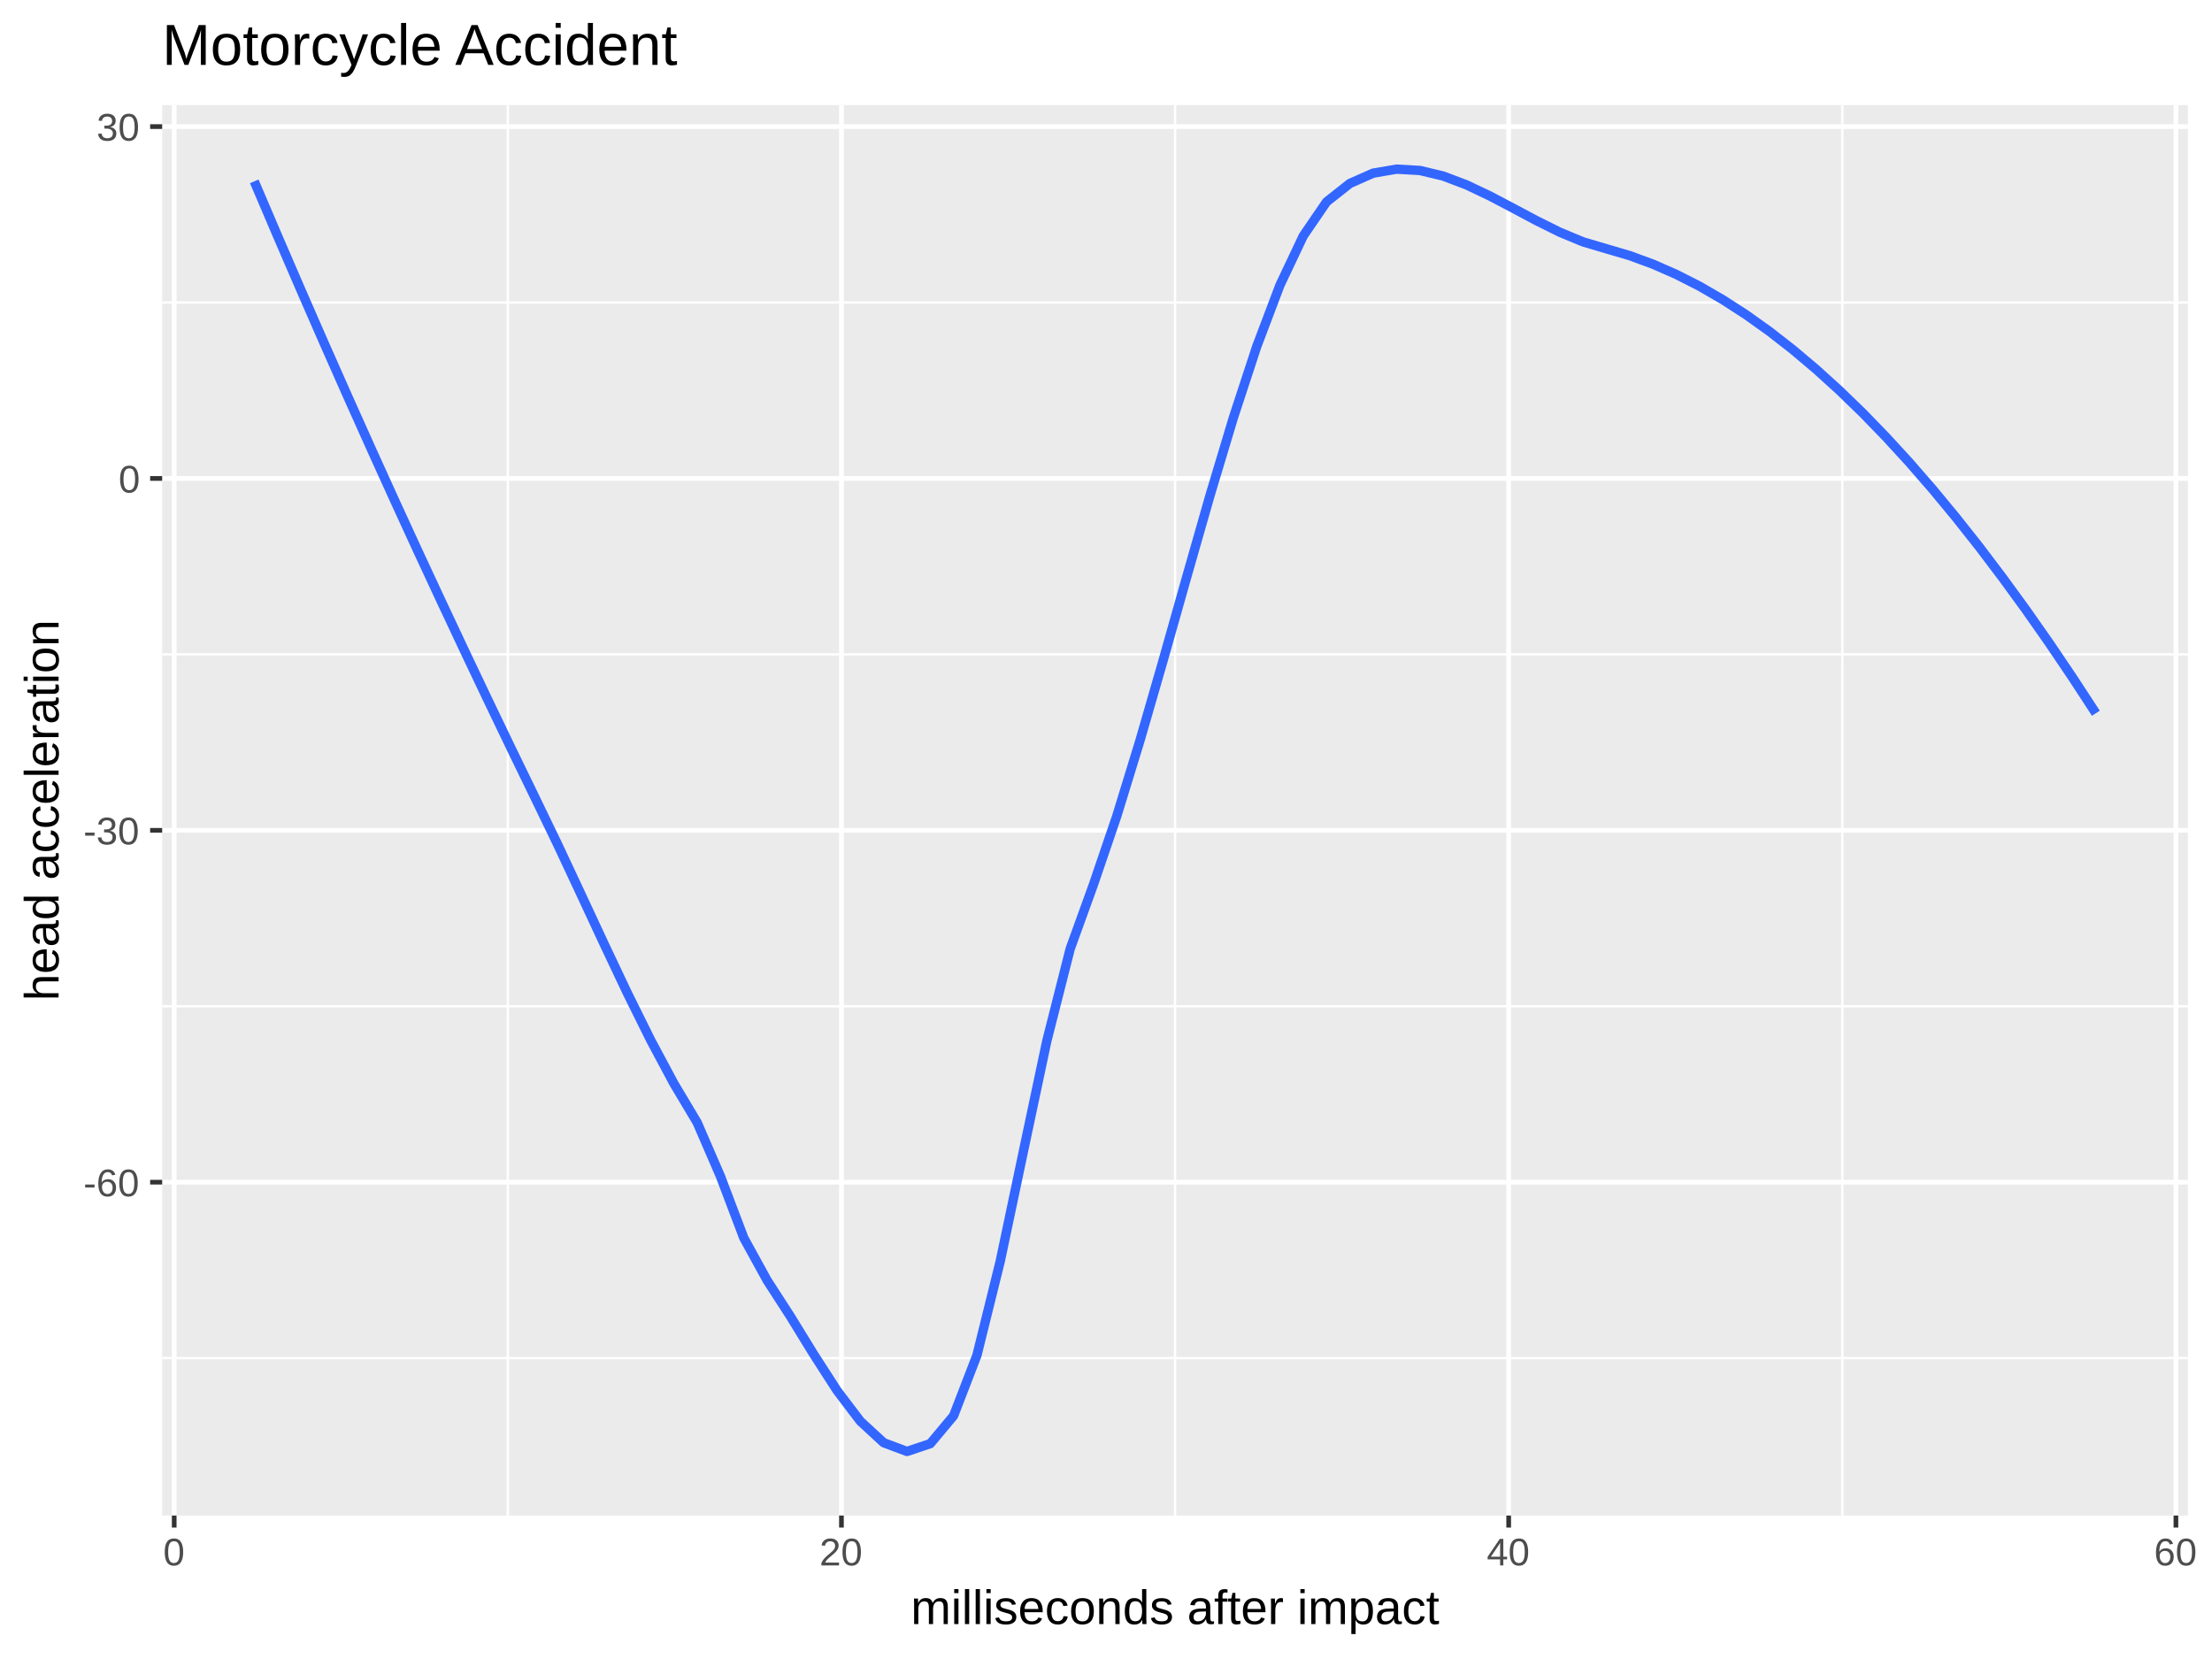
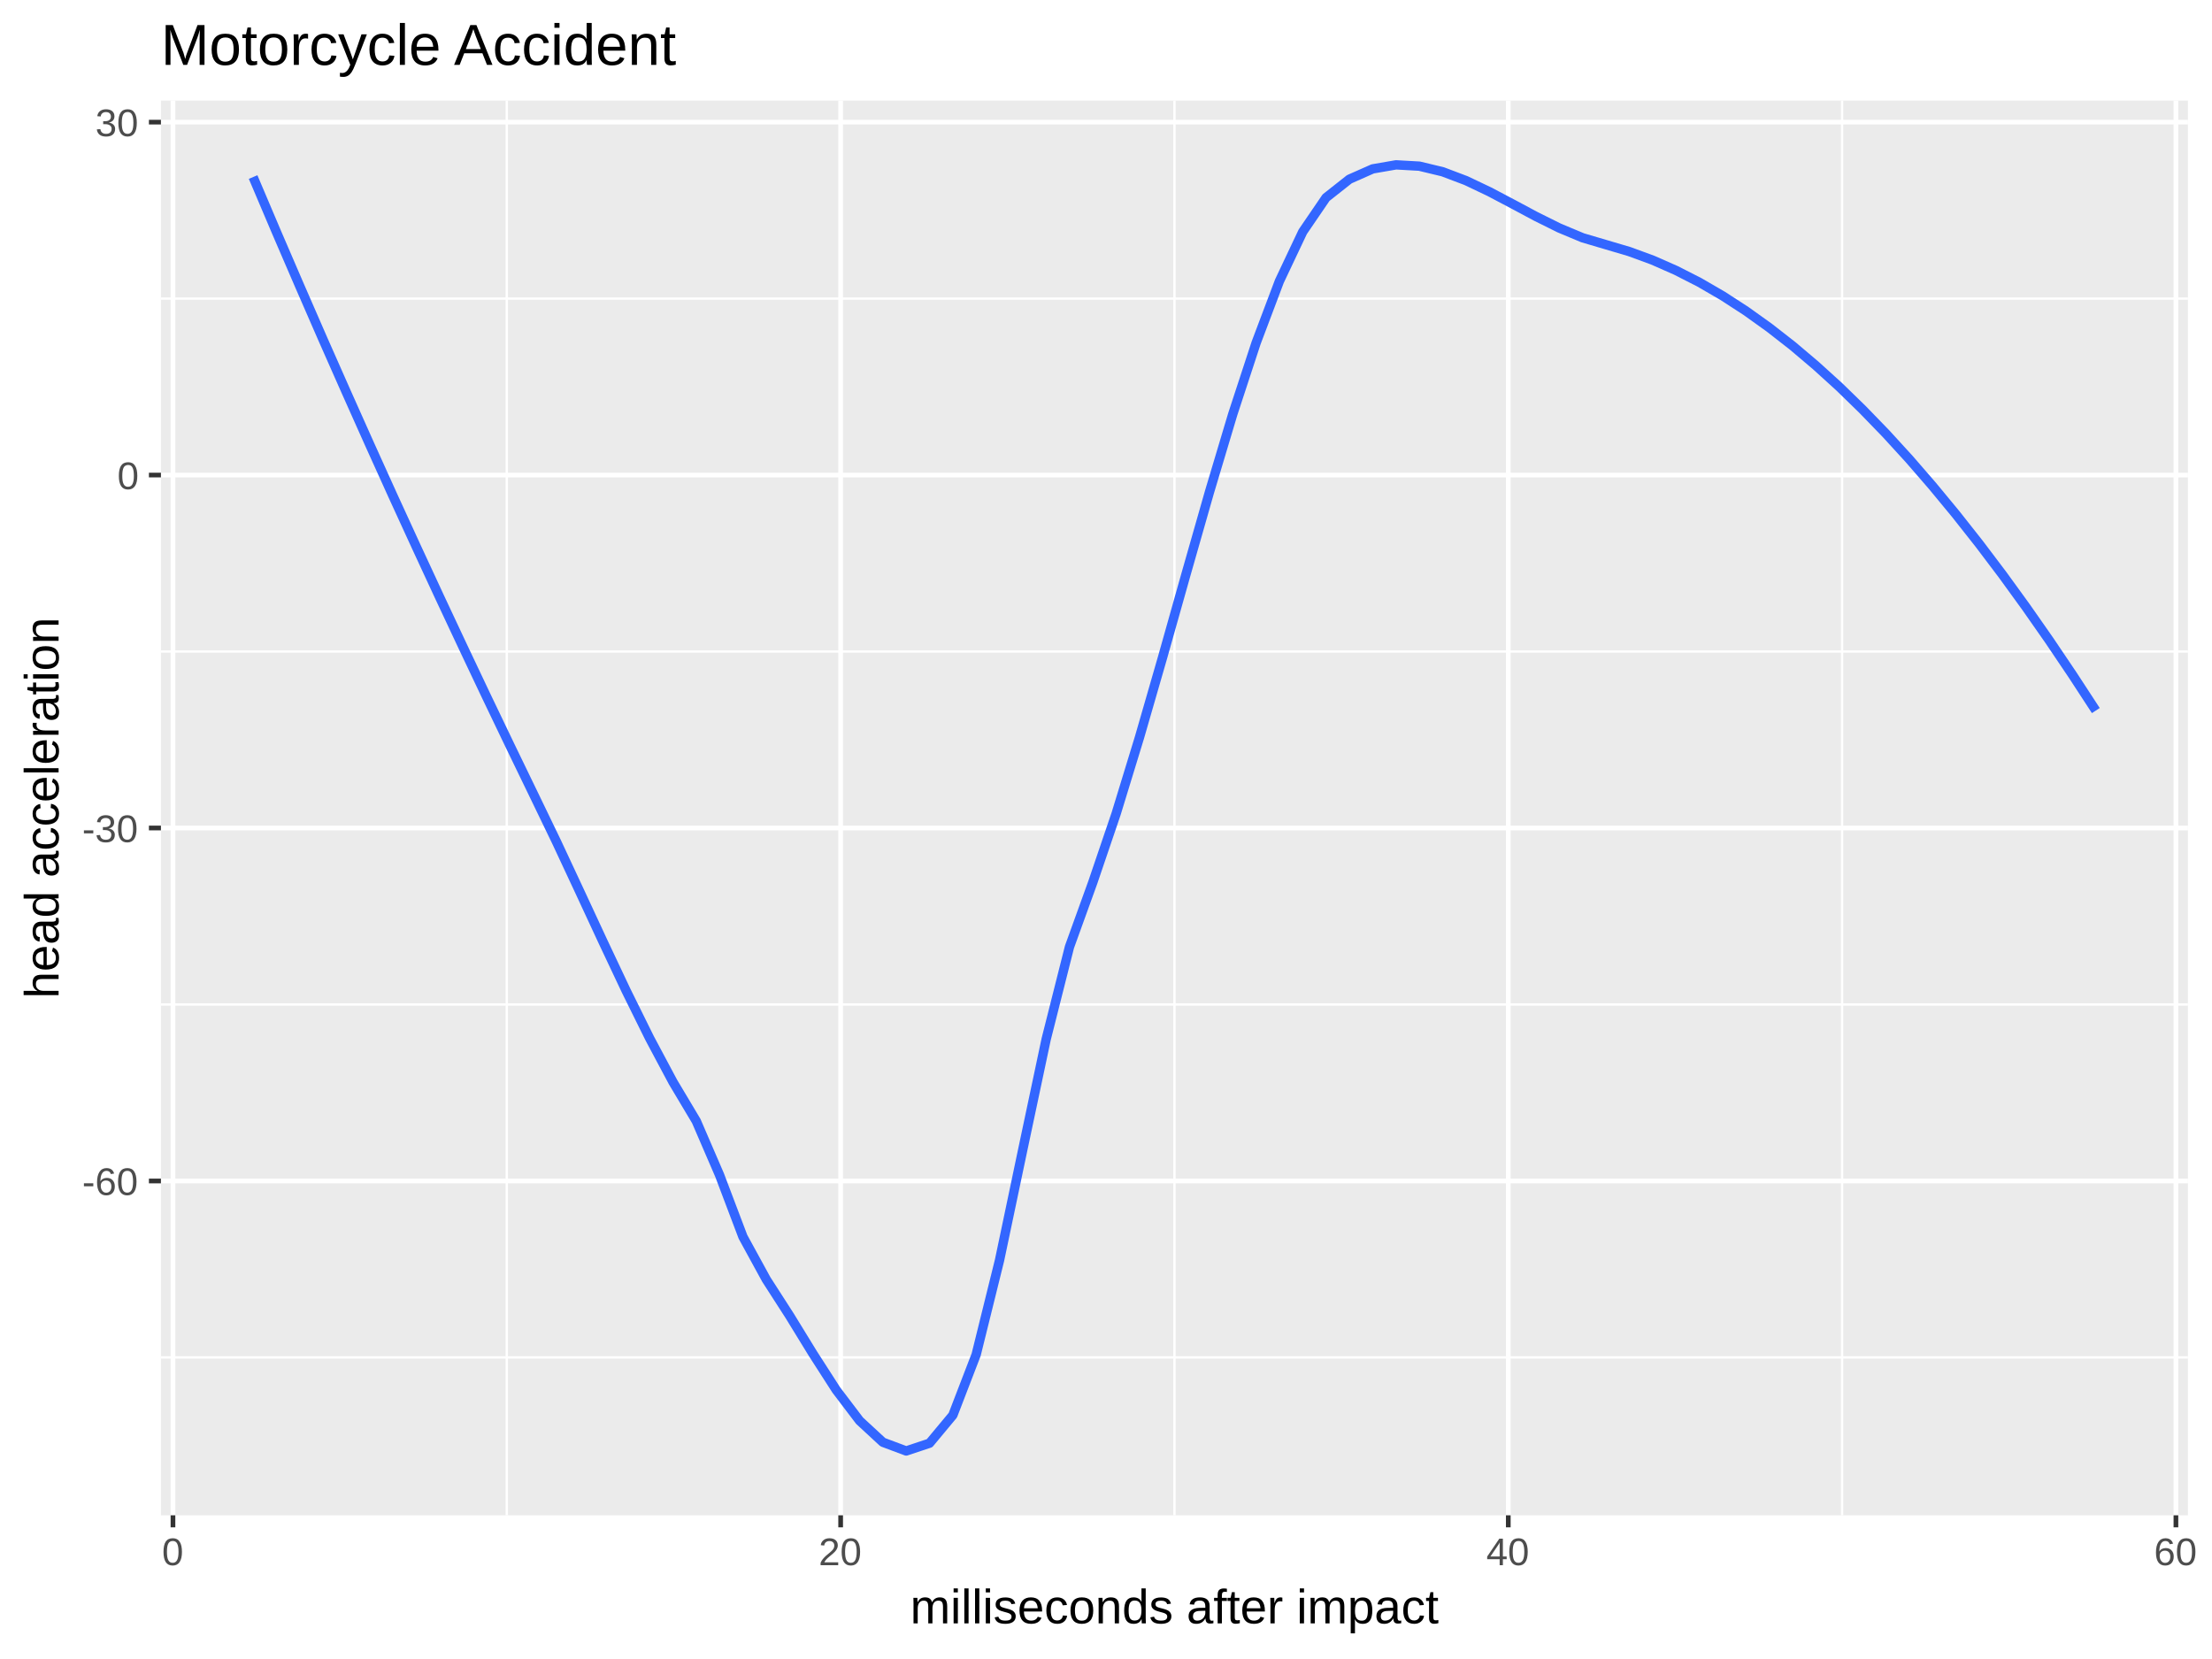
<svg xmlns="http://www.w3.org/2000/svg" viewBox="0 0 504.00 378.00">
  <defs>
    <style type="text/css">
    line, polyline, path, rect, circle {
      fill: none;
      stroke: #000000;
      stroke-linecap: round;
      stroke-linejoin: round;
      stroke-miterlimit: 10.00;
    }
  </style>
  </defs>
  <rect width="100%" height="100%" style="stroke: none; fill: none;" />
-   <rect x="0.00" y="0.00" width="504.00" height="378.00" style="stroke-width: 1.07; stroke: #FFFFFF; fill: #FFFFFF;" />
+   <rect x="0.00" y="-0.00" width="504.00" height="378.00" style="stroke-width: 1.07; stroke: #FFFFFF; fill: #FFFFFF;" />
  <defs>
-     <clipPath id="cpMzYuOTUzMnw0OTguNTIxfDM0NS4zMTN8MjMuOTM1Mw==">
-       <rect x="36.95" y="23.94" width="461.57" height="321.38" />
+     <clipPath id="cpMzYuNjczNXw0OTguNTIxfDM0NS4yNTd8MjIuOTExNA==">
+       <rect x="36.67" y="22.91" width="461.85" height="322.35" />
    </clipPath>
  </defs>
-   <rect x="36.95" y="23.94" width="461.57" height="321.38" style="stroke-width: 1.07; stroke: none; fill: #EBEBEB;" clip-path="url(#cpMzYuOTUzMnw0OTguNTIxfDM0NS4zMTN8MjMuOTM1Mw==)" />
-   <polyline points="36.95,309.45 498.52,309.45 " style="stroke-width: 0.53; stroke: #FFFFFF; stroke-linecap: butt;" clip-path="url(#cpMzYuOTUzMnw0OTguNTIxfDM0NS4zMTN8MjMuOTM1Mw==)" />
-   <polyline points="36.95,229.27 498.52,229.27 " style="stroke-width: 0.53; stroke: #FFFFFF; stroke-linecap: butt;" clip-path="url(#cpMzYuOTUzMnw0OTguNTIxfDM0NS4zMTN8MjMuOTM1Mw==)" />
-   <polyline points="36.95,149.10 498.52,149.10 " style="stroke-width: 0.53; stroke: #FFFFFF; stroke-linecap: butt;" clip-path="url(#cpMzYuOTUzMnw0OTguNTIxfDM0NS4zMTN8MjMuOTM1Mw==)" />
-   <polyline points="36.95,68.92 498.52,68.92 " style="stroke-width: 0.53; stroke: #FFFFFF; stroke-linecap: butt;" clip-path="url(#cpMzYuOTUzMnw0OTguNTIxfDM0NS4zMTN8MjMuOTM1Mw==)" />
-   <polyline points="115.71,345.31 115.71,23.94 " style="stroke-width: 0.53; stroke: #FFFFFF; stroke-linecap: butt;" clip-path="url(#cpMzYuOTUzMnw0OTguNTIxfDM0NS4zMTN8MjMuOTM1Mw==)" />
-   <polyline points="267.74,345.31 267.74,23.94 " style="stroke-width: 0.53; stroke: #FFFFFF; stroke-linecap: butt;" clip-path="url(#cpMzYuOTUzMnw0OTguNTIxfDM0NS4zMTN8MjMuOTM1Mw==)" />
-   <polyline points="419.77,345.31 419.77,23.94 " style="stroke-width: 0.53; stroke: #FFFFFF; stroke-linecap: butt;" clip-path="url(#cpMzYuOTUzMnw0OTguNTIxfDM0NS4zMTN8MjMuOTM1Mw==)" />
-   <polyline points="36.95,269.36 498.52,269.36 " style="stroke-width: 1.07; stroke: #FFFFFF; stroke-linecap: butt;" clip-path="url(#cpMzYuOTUzMnw0OTguNTIxfDM0NS4zMTN8MjMuOTM1Mw==)" />
-   <polyline points="36.95,189.19 498.52,189.19 " style="stroke-width: 1.07; stroke: #FFFFFF; stroke-linecap: butt;" clip-path="url(#cpMzYuOTUzMnw0OTguNTIxfDM0NS4zMTN8MjMuOTM1Mw==)" />
-   <polyline points="36.95,109.01 498.52,109.01 " style="stroke-width: 1.07; stroke: #FFFFFF; stroke-linecap: butt;" clip-path="url(#cpMzYuOTUzMnw0OTguNTIxfDM0NS4zMTN8MjMuOTM1Mw==)" />
-   <polyline points="36.95,28.84 498.52,28.84 " style="stroke-width: 1.07; stroke: #FFFFFF; stroke-linecap: butt;" clip-path="url(#cpMzYuOTUzMnw0OTguNTIxfDM0NS4zMTN8MjMuOTM1Mw==)" />
-   <polyline points="39.69,345.31 39.69,23.94 " style="stroke-width: 1.07; stroke: #FFFFFF; stroke-linecap: butt;" clip-path="url(#cpMzYuOTUzMnw0OTguNTIxfDM0NS4zMTN8MjMuOTM1Mw==)" />
-   <polyline points="191.72,345.31 191.72,23.94 " style="stroke-width: 1.07; stroke: #FFFFFF; stroke-linecap: butt;" clip-path="url(#cpMzYuOTUzMnw0OTguNTIxfDM0NS4zMTN8MjMuOTM1Mw==)" />
-   <polyline points="343.75,345.31 343.75,23.94 " style="stroke-width: 1.07; stroke: #FFFFFF; stroke-linecap: butt;" clip-path="url(#cpMzYuOTUzMnw0OTguNTIxfDM0NS4zMTN8MjMuOTM1Mw==)" />
-   <polyline points="495.78,345.31 495.78,23.94 " style="stroke-width: 1.07; stroke: #FFFFFF; stroke-linecap: butt;" clip-path="url(#cpMzYuOTUzMnw0OTguNTIxfDM0NS4zMTN8MjMuOTM1Mw==)" />
-   <polyline points="57.93,41.32 63.25,53.78 68.56,66.08 73.87,78.23 79.18,90.22 84.49,102.07 89.80,113.77 95.11,125.34 100.43,136.77 105.74,148.07 111.05,159.25 116.36,170.31 121.67,181.25 126.98,192.24 132.29,203.57 137.61,215.00 142.92,226.22 148.23,236.94 153.54,246.87 158.85,255.77 164.16,268.04 169.47,282.05 174.79,291.73 180.10,299.95 185.41,308.59 190.72,316.83 196.03,323.82 201.34,328.72 206.65,330.71 211.97,328.93 217.28,322.57 222.59,308.81 227.90,287.38 233.21,262.19 238.52,237.16 243.84,216.19 249.15,201.51 254.46,185.93 259.77,168.63 265.08,150.25 270.39,131.46 275.70,112.88 281.02,95.18 286.33,78.99 291.64,64.96 296.95,53.75 302.26,45.99 307.57,41.80 312.88,39.45 318.20,38.54 323.51,38.84 328.82,40.11 334.13,42.12 339.44,44.64 344.75,47.43 350.06,50.26 355.38,52.90 360.69,55.11 366.00,56.68 371.31,58.24 376.62,60.19 381.93,62.52 387.25,65.22 392.56,68.30 397.87,71.73 403.18,75.52 408.49,79.66 413.80,84.14 419.11,88.96 424.43,94.11 429.74,99.59 435.05,105.38 440.36,111.49 445.67,117.91 450.98,124.62 456.29,131.64 461.61,138.94 466.92,146.52 472.23,154.38 477.54,162.51 " style="stroke-width: 2.13; stroke: #3366FF; stroke-linecap: butt;" clip-path="url(#cpMzYuOTUzMnw0OTguNTIxfDM0NS4zMTN8MjMuOTM1Mw==)" />
+   <rect x="36.67" y="22.91" width="461.85" height="322.35" style="stroke-width: 1.07; stroke: none; fill: #EBEBEB;" clip-path="url(#cpMzYuNjczNXw0OTguNTIxfDM0NS4yNTd8MjIuOTExNA==)" />
+   <polyline points="36.67,309.28 498.52,309.28 " style="stroke-width: 0.53; stroke: #FFFFFF; stroke-linecap: butt;" clip-path="url(#cpMzYuNjczNXw0OTguNTIxfDM0NS4yNTd8MjIuOTExNA==)" />
+   <polyline points="36.67,228.87 498.52,228.87 " style="stroke-width: 0.53; stroke: #FFFFFF; stroke-linecap: butt;" clip-path="url(#cpMzYuNjczNXw0OTguNTIxfDM0NS4yNTd8MjIuOTExNA==)" />
+   <polyline points="36.67,148.45 498.52,148.45 " style="stroke-width: 0.53; stroke: #FFFFFF; stroke-linecap: butt;" clip-path="url(#cpMzYuNjczNXw0OTguNTIxfDM0NS4yNTd8MjIuOTExNA==)" />
+   <polyline points="36.67,68.03 498.52,68.03 " style="stroke-width: 0.53; stroke: #FFFFFF; stroke-linecap: butt;" clip-path="url(#cpMzYuNjczNXw0OTguNTIxfDM0NS4yNTd8MjIuOTExNA==)" />
+   <polyline points="115.47,345.26 115.47,22.91 " style="stroke-width: 0.53; stroke: #FFFFFF; stroke-linecap: butt;" clip-path="url(#cpMzYuNjczNXw0OTguNTIxfDM0NS4yNTd8MjIuOTExNA==)" />
+   <polyline points="267.60,345.26 267.60,22.91 " style="stroke-width: 0.53; stroke: #FFFFFF; stroke-linecap: butt;" clip-path="url(#cpMzYuNjczNXw0OTguNTIxfDM0NS4yNTd8MjIuOTExNA==)" />
+   <polyline points="419.72,345.26 419.72,22.91 " style="stroke-width: 0.53; stroke: #FFFFFF; stroke-linecap: butt;" clip-path="url(#cpMzYuNjczNXw0OTguNTIxfDM0NS4yNTd8MjIuOTExNA==)" />
+   <polyline points="36.67,269.08 498.52,269.08 " style="stroke-width: 1.07; stroke: #FFFFFF; stroke-linecap: butt;" clip-path="url(#cpMzYuNjczNXw0OTguNTIxfDM0NS4yNTd8MjIuOTExNA==)" />
+   <polyline points="36.67,188.66 498.52,188.66 " style="stroke-width: 1.07; stroke: #FFFFFF; stroke-linecap: butt;" clip-path="url(#cpMzYuNjczNXw0OTguNTIxfDM0NS4yNTd8MjIuOTExNA==)" />
+   <polyline points="36.67,108.24 498.52,108.24 " style="stroke-width: 1.07; stroke: #FFFFFF; stroke-linecap: butt;" clip-path="url(#cpMzYuNjczNXw0OTguNTIxfDM0NS4yNTd8MjIuOTExNA==)" />
+   <polyline points="36.67,27.83 498.52,27.83 " style="stroke-width: 1.07; stroke: #FFFFFF; stroke-linecap: butt;" clip-path="url(#cpMzYuNjczNXw0OTguNTIxfDM0NS4yNTd8MjIuOTExNA==)" />
+   <polyline points="39.41,345.26 39.41,22.91 " style="stroke-width: 1.07; stroke: #FFFFFF; stroke-linecap: butt;" clip-path="url(#cpMzYuNjczNXw0OTguNTIxfDM0NS4yNTd8MjIuOTExNA==)" />
+   <polyline points="191.54,345.26 191.54,22.91 " style="stroke-width: 1.07; stroke: #FFFFFF; stroke-linecap: butt;" clip-path="url(#cpMzYuNjczNXw0OTguNTIxfDM0NS4yNTd8MjIuOTExNA==)" />
+   <polyline points="343.66,345.26 343.66,22.91 " style="stroke-width: 1.07; stroke: #FFFFFF; stroke-linecap: butt;" clip-path="url(#cpMzYuNjczNXw0OTguNTIxfDM0NS4yNTd8MjIuOTExNA==)" />
+   <polyline points="495.78,345.26 495.78,22.91 " style="stroke-width: 1.07; stroke: #FFFFFF; stroke-linecap: butt;" clip-path="url(#cpMzYuNjczNXw0OTguNTIxfDM0NS4yNTd8MjIuOTExNA==)" />
+   <polyline points="57.67,40.34 62.98,52.85 68.30,65.19 73.61,77.37 78.93,89.40 84.24,101.28 89.55,113.02 94.87,124.62 100.18,136.08 105.50,147.42 110.81,158.63 116.13,169.73 121.44,180.70 126.76,191.72 132.07,203.09 137.39,214.55 142.70,225.80 148.02,236.56 153.33,246.52 158.65,255.44 163.96,267.75 169.28,281.80 174.59,291.51 179.90,299.76 185.22,308.43 190.53,316.69 195.85,323.70 201.16,328.61 206.48,330.60 211.79,328.83 217.11,322.44 222.42,308.64 227.74,287.15 233.05,261.88 238.37,236.77 243.68,215.74 249.00,201.02 254.31,185.39 259.62,168.04 264.94,149.61 270.25,130.76 275.57,112.12 280.88,94.37 286.20,78.13 291.51,64.06 296.83,52.81 302.14,45.03 307.46,40.83 312.77,38.48 318.09,37.56 323.40,37.86 328.72,39.14 334.03,41.15 339.35,43.68 344.66,46.48 349.97,49.32 355.29,51.96 360.60,54.18 365.92,55.75 371.23,57.32 376.55,59.27 381.86,61.61 387.18,64.32 392.49,67.40 397.81,70.85 403.12,74.65 408.44,78.80 413.75,83.30 419.07,88.13 424.38,93.30 429.70,98.79 435.01,104.60 440.32,110.73 445.64,117.17 450.95,123.90 456.27,130.94 461.58,138.26 466.90,145.87 472.21,153.75 477.53,161.90 " style="stroke-width: 2.13; stroke: #3366FF; stroke-linecap: butt;" clip-path="url(#cpMzYuNjczNXw0OTguNTIxfDM0NS4yNTd8MjIuOTExNA==)" />
  <defs>
    <clipPath id="cpMHw1MDR8Mzc4fDA=">
      <rect x="0.00" y="0.00" width="504.00" height="378.00" />
    </clipPath>
  </defs>
  <g clip-path="url(#cpMHw1MDR8Mzc4fDA=)">
-     <text x="19.01" y="272.58" style="font-size: 8.80px; fill: #4D4D4D; font-family: Arial;" textLength="13.01px" lengthAdjust="spacingAndGlyphs">-60</text>
+     <text x="18.73" y="272.29" style="font-size: 8.80px; fill: #4D4D4D; font-family: Arial;" textLength="13.01px" lengthAdjust="spacingAndGlyphs">-60</text>
  </g>
  <g clip-path="url(#cpMHw1MDR8Mzc4fDA=)">
-     <text x="19.01" y="192.40" style="font-size: 8.80px; fill: #4D4D4D; font-family: Arial;" textLength="13.01px" lengthAdjust="spacingAndGlyphs">-30</text>
+     <text x="18.73" y="191.88" style="font-size: 8.80px; fill: #4D4D4D; font-family: Arial;" textLength="13.01px" lengthAdjust="spacingAndGlyphs">-30</text>
  </g>
  <g clip-path="url(#cpMHw1MDR8Mzc4fDA=)">
-     <text x="27.02" y="112.23" style="font-size: 8.80px; fill: #4D4D4D; font-family: Arial;" textLength="5.01px" lengthAdjust="spacingAndGlyphs">0</text>
+     <text x="26.74" y="111.46" style="font-size: 8.80px; fill: #4D4D4D; font-family: Arial;" textLength="5.01px" lengthAdjust="spacingAndGlyphs">0</text>
  </g>
  <g clip-path="url(#cpMHw1MDR8Mzc4fDA=)">
-     <text x="22.01" y="32.05" style="font-size: 8.80px; fill: #4D4D4D; font-family: Arial;" textLength="10.01px" lengthAdjust="spacingAndGlyphs">30</text>
+     <text x="21.73" y="31.04" style="font-size: 8.80px; fill: #4D4D4D; font-family: Arial;" textLength="10.01px" lengthAdjust="spacingAndGlyphs">30</text>
  </g>
-   <polyline points="34.21,269.36 36.95,269.36 " style="stroke-width: 1.07; stroke: #333333; stroke-linecap: butt;" clip-path="url(#cpMHw1MDR8Mzc4fDA=)" />
-   <polyline points="34.21,189.19 36.95,189.19 " style="stroke-width: 1.07; stroke: #333333; stroke-linecap: butt;" clip-path="url(#cpMHw1MDR8Mzc4fDA=)" />
-   <polyline points="34.21,109.01 36.95,109.01 " style="stroke-width: 1.07; stroke: #333333; stroke-linecap: butt;" clip-path="url(#cpMHw1MDR8Mzc4fDA=)" />
-   <polyline points="34.21,28.84 36.95,28.84 " style="stroke-width: 1.07; stroke: #333333; stroke-linecap: butt;" clip-path="url(#cpMHw1MDR8Mzc4fDA=)" />
-   <polyline points="39.69,348.05 39.69,345.31 " style="stroke-width: 1.07; stroke: #333333; stroke-linecap: butt;" clip-path="url(#cpMHw1MDR8Mzc4fDA=)" />
-   <polyline points="191.72,348.05 191.72,345.31 " style="stroke-width: 1.07; stroke: #333333; stroke-linecap: butt;" clip-path="url(#cpMHw1MDR8Mzc4fDA=)" />
-   <polyline points="343.75,348.05 343.75,345.31 " style="stroke-width: 1.07; stroke: #333333; stroke-linecap: butt;" clip-path="url(#cpMHw1MDR8Mzc4fDA=)" />
-   <polyline points="495.78,348.05 495.78,345.31 " style="stroke-width: 1.07; stroke: #333333; stroke-linecap: butt;" clip-path="url(#cpMHw1MDR8Mzc4fDA=)" />
+   <polyline points="33.93,269.08 36.67,269.08 " style="stroke-width: 1.07; stroke: #333333; stroke-linecap: butt;" clip-path="url(#cpMHw1MDR8Mzc4fDA=)" />
+   <polyline points="33.93,188.66 36.67,188.66 " style="stroke-width: 1.07; stroke: #333333; stroke-linecap: butt;" clip-path="url(#cpMHw1MDR8Mzc4fDA=)" />
+   <polyline points="33.93,108.24 36.67,108.24 " style="stroke-width: 1.07; stroke: #333333; stroke-linecap: butt;" clip-path="url(#cpMHw1MDR8Mzc4fDA=)" />
+   <polyline points="33.93,27.83 36.67,27.83 " style="stroke-width: 1.07; stroke: #333333; stroke-linecap: butt;" clip-path="url(#cpMHw1MDR8Mzc4fDA=)" />
+   <polyline points="39.41,348.00 39.41,345.26 " style="stroke-width: 1.07; stroke: #333333; stroke-linecap: butt;" clip-path="url(#cpMHw1MDR8Mzc4fDA=)" />
+   <polyline points="191.54,348.00 191.54,345.26 " style="stroke-width: 1.07; stroke: #333333; stroke-linecap: butt;" clip-path="url(#cpMHw1MDR8Mzc4fDA=)" />
+   <polyline points="343.66,348.00 343.66,345.26 " style="stroke-width: 1.07; stroke: #333333; stroke-linecap: butt;" clip-path="url(#cpMHw1MDR8Mzc4fDA=)" />
+   <polyline points="495.78,348.00 495.78,345.26 " style="stroke-width: 1.07; stroke: #333333; stroke-linecap: butt;" clip-path="url(#cpMHw1MDR8Mzc4fDA=)" />
  <g clip-path="url(#cpMHw1MDR8Mzc4fDA=)">
-     <text x="37.19" y="356.68" style="font-size: 8.80px; fill: #4D4D4D; font-family: Arial;" textLength="5.01px" lengthAdjust="spacingAndGlyphs">0</text>
+     <text x="36.91" y="356.63" style="font-size: 8.80px; fill: #4D4D4D; font-family: Arial;" textLength="5.01px" lengthAdjust="spacingAndGlyphs">0</text>
  </g>
  <g clip-path="url(#cpMHw1MDR8Mzc4fDA=)">
-     <text x="186.72" y="356.68" style="font-size: 8.80px; fill: #4D4D4D; font-family: Arial;" textLength="10.01px" lengthAdjust="spacingAndGlyphs">20</text>
+     <text x="186.53" y="356.63" style="font-size: 8.80px; fill: #4D4D4D; font-family: Arial;" textLength="10.01px" lengthAdjust="spacingAndGlyphs">20</text>
  </g>
  <g clip-path="url(#cpMHw1MDR8Mzc4fDA=)">
-     <text x="338.75" y="356.68" style="font-size: 8.80px; fill: #4D4D4D; font-family: Arial;" textLength="10.01px" lengthAdjust="spacingAndGlyphs">40</text>
+     <text x="338.65" y="356.63" style="font-size: 8.80px; fill: #4D4D4D; font-family: Arial;" textLength="10.01px" lengthAdjust="spacingAndGlyphs">40</text>
  </g>
  <g clip-path="url(#cpMHw1MDR8Mzc4fDA=)">
-     <text x="490.78" y="356.68" style="font-size: 8.80px; fill: #4D4D4D; font-family: Arial;" textLength="10.01px" lengthAdjust="spacingAndGlyphs">60</text>
+     <text x="490.78" y="356.63" style="font-size: 8.80px; fill: #4D4D4D; font-family: Arial;" textLength="10.01px" lengthAdjust="spacingAndGlyphs">60</text>
  </g>
  <g clip-path="url(#cpMHw1MDR8Mzc4fDA=)">
-     <text x="207.52" y="370.04" style="font-size: 11.00px; font-family: Arial;" textLength="120.43px" lengthAdjust="spacingAndGlyphs">milliseconds after impact</text>
+     <text x="207.38" y="369.88" style="font-size: 11.00px; font-family: Arial;" textLength="120.43px" lengthAdjust="spacingAndGlyphs">milliseconds after impact</text>
  </g>
  <g clip-path="url(#cpMHw1MDR8Mzc4fDA=)">
-     <text transform="translate(13.35,228.04) rotate(-90)" style="font-size: 11.00px; font-family: Arial;" textLength="86.84px" lengthAdjust="spacingAndGlyphs">head acceleration</text>
+     <text transform="translate(13.35,227.50) rotate(-90)" style="font-size: 11.00px; font-family: Arial;" textLength="86.84px" lengthAdjust="spacingAndGlyphs">head acceleration</text>
  </g>
  <g clip-path="url(#cpMHw1MDR8Mzc4fDA=)">
-     <text x="36.95" y="14.79" style="font-size: 13.20px; font-family: Arial;" textLength="116.32px" lengthAdjust="spacingAndGlyphs">Motorcycle Accident</text>
+     <text x="36.67" y="14.79" style="font-size: 13.20px; font-family: Arial;" textLength="116.32px" lengthAdjust="spacingAndGlyphs">Motorcycle Accident</text>
  </g>
</svg>
